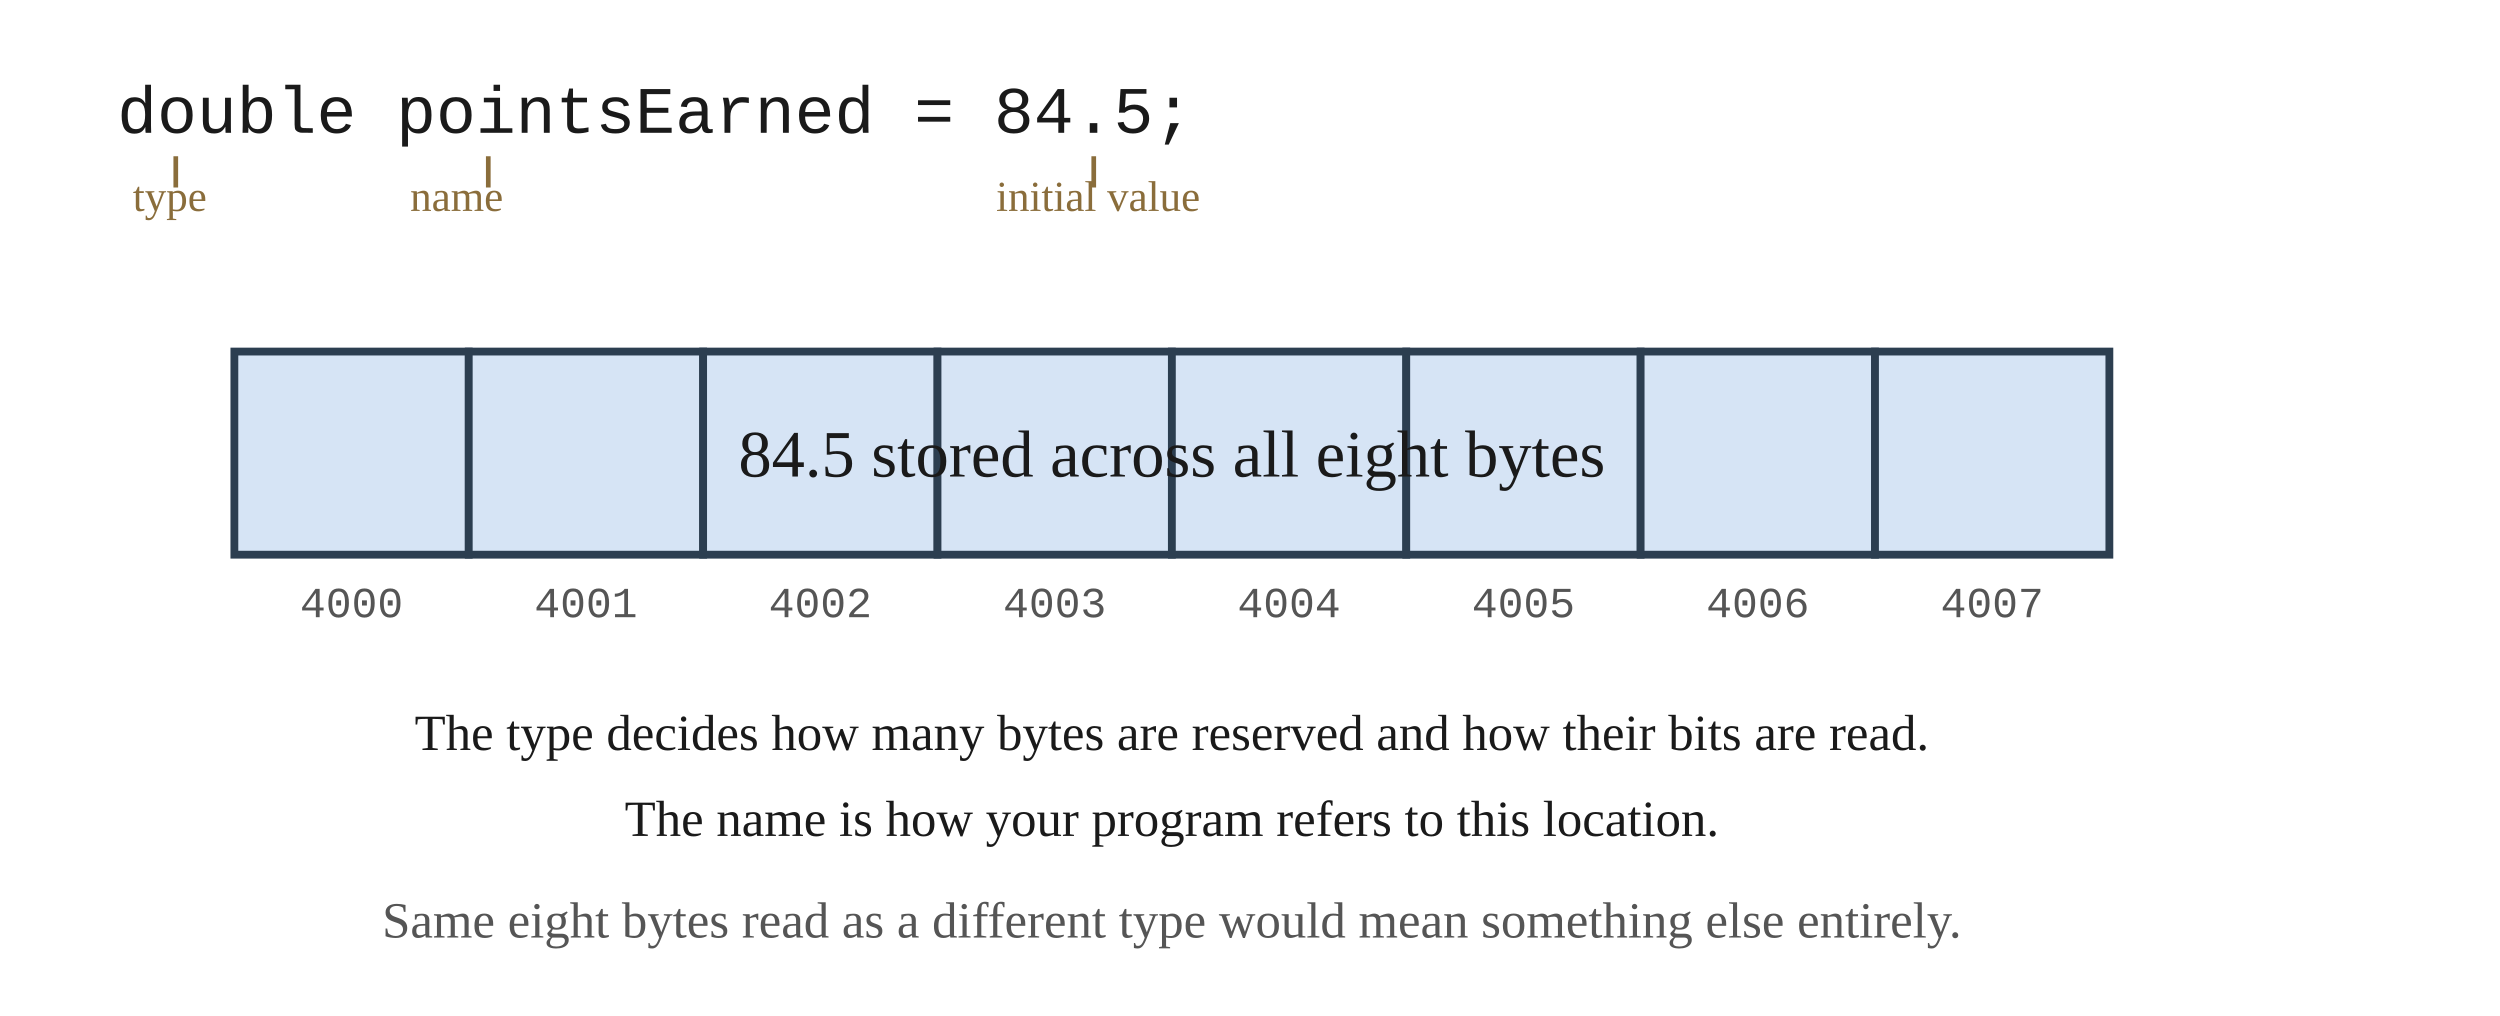
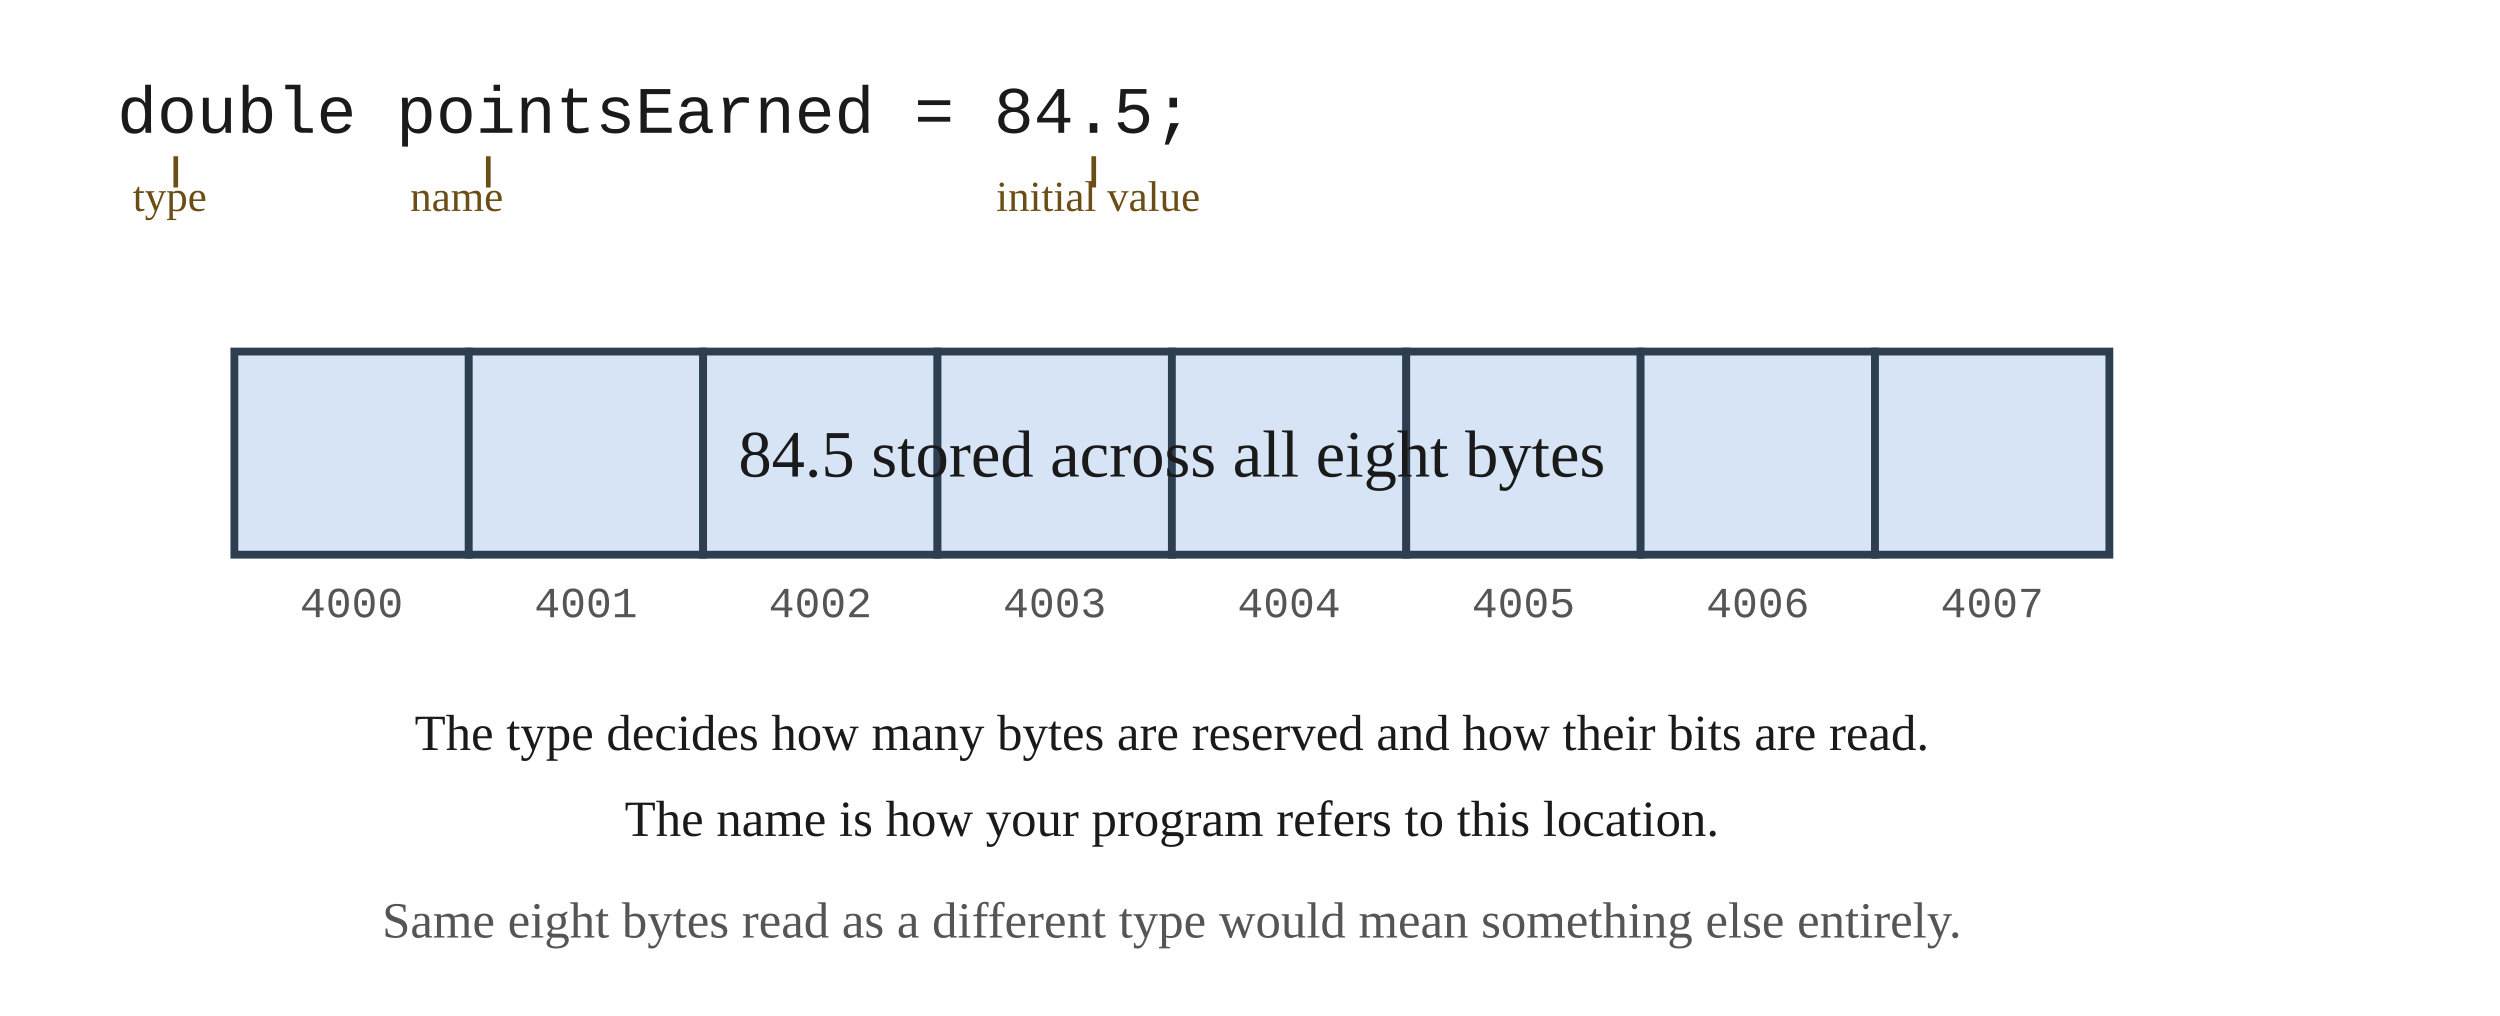
<svg xmlns="http://www.w3.org/2000/svg" viewBox="0 0 640 260" width="640" height="260" role="img" aria-labelledby="v1t v1d">
  <g font-family="Georgia,'Times New Roman',serif" fill="#1a1a1a">
    <text x="30" y="34" font-family="'Courier New',monospace" font-size="17">double pointsEarned = 84.5;</text>
-     <text x="34" y="54" font-size="11" fill="#8a6d3b">type</text>
-     <text x="105" y="54" font-size="11" fill="#8a6d3b">name</text>
-     <text x="255" y="54" font-size="11" fill="#8a6d3b">initial value</text>
-     <path d="M45,40 L45,48" stroke="#8a6d3b" stroke-width="1.2" />
-     <path d="M125,40 L125,48" stroke="#8a6d3b" stroke-width="1.2" />
-     <path d="M280,40 L280,48" stroke="#8a6d3b" stroke-width="1.2" />
+     <text x="34" y="54" font-size="11" fill="#6b4e16">type</text>
+     <text x="105" y="54" font-size="11" fill="#6b4e16">name</text>
+     <text x="255" y="54" font-size="11" fill="#6b4e16">initial value</text>
+     <path d="M45,40 L45,48" stroke="#6b4e16" stroke-width="1.2" />
+     <path d="M125,40 L125,48" stroke="#6b4e16" stroke-width="1.2" />
+     <path d="M280,40 L280,48" stroke="#6b4e16" stroke-width="1.2" />
    <g stroke="#2c3e50" stroke-width="2">
      <rect x="60" y="90" width="60" height="52" fill="#d6e4f5" />
      <rect x="120" y="90" width="60" height="52" fill="#d6e4f5" />
      <rect x="180" y="90" width="60" height="52" fill="#d6e4f5" />
      <rect x="240" y="90" width="60" height="52" fill="#d6e4f5" />
      <rect x="300" y="90" width="60" height="52" fill="#d6e4f5" />
      <rect x="360" y="90" width="60" height="52" fill="#d6e4f5" />
      <rect x="420" y="90" width="60" height="52" fill="#d6e4f5" />
      <rect x="480" y="90" width="60" height="52" fill="#d6e4f5" />
    </g>
    <text x="300" y="122" text-anchor="middle" font-size="17">84.5 stored across all eight bytes</text>
    <g font-size="11" fill="#555" text-anchor="middle" font-family="'Courier New',monospace">
      <text x="90" y="158">4000</text>
      <text x="150" y="158">4001</text>
      <text x="210" y="158">4002</text>
      <text x="270" y="158">4003</text>
      <text x="330" y="158">4004</text>
      <text x="390" y="158">4005</text>
      <text x="450" y="158">4006</text>
      <text x="510" y="158">4007</text>
    </g>
    <text x="300" y="192" text-anchor="middle" font-size="13">
      The type decides how many bytes are reserved and how their bits are read.
    </text>
    <text x="300" y="214" text-anchor="middle" font-size="13">
      The name is how your program refers to this location.
    </text>
    <text x="300" y="240" text-anchor="middle" font-size="13" fill="#555">
      Same eight bytes read as a different type would mean something else entirely.
    </text>
  </g>
</svg>
